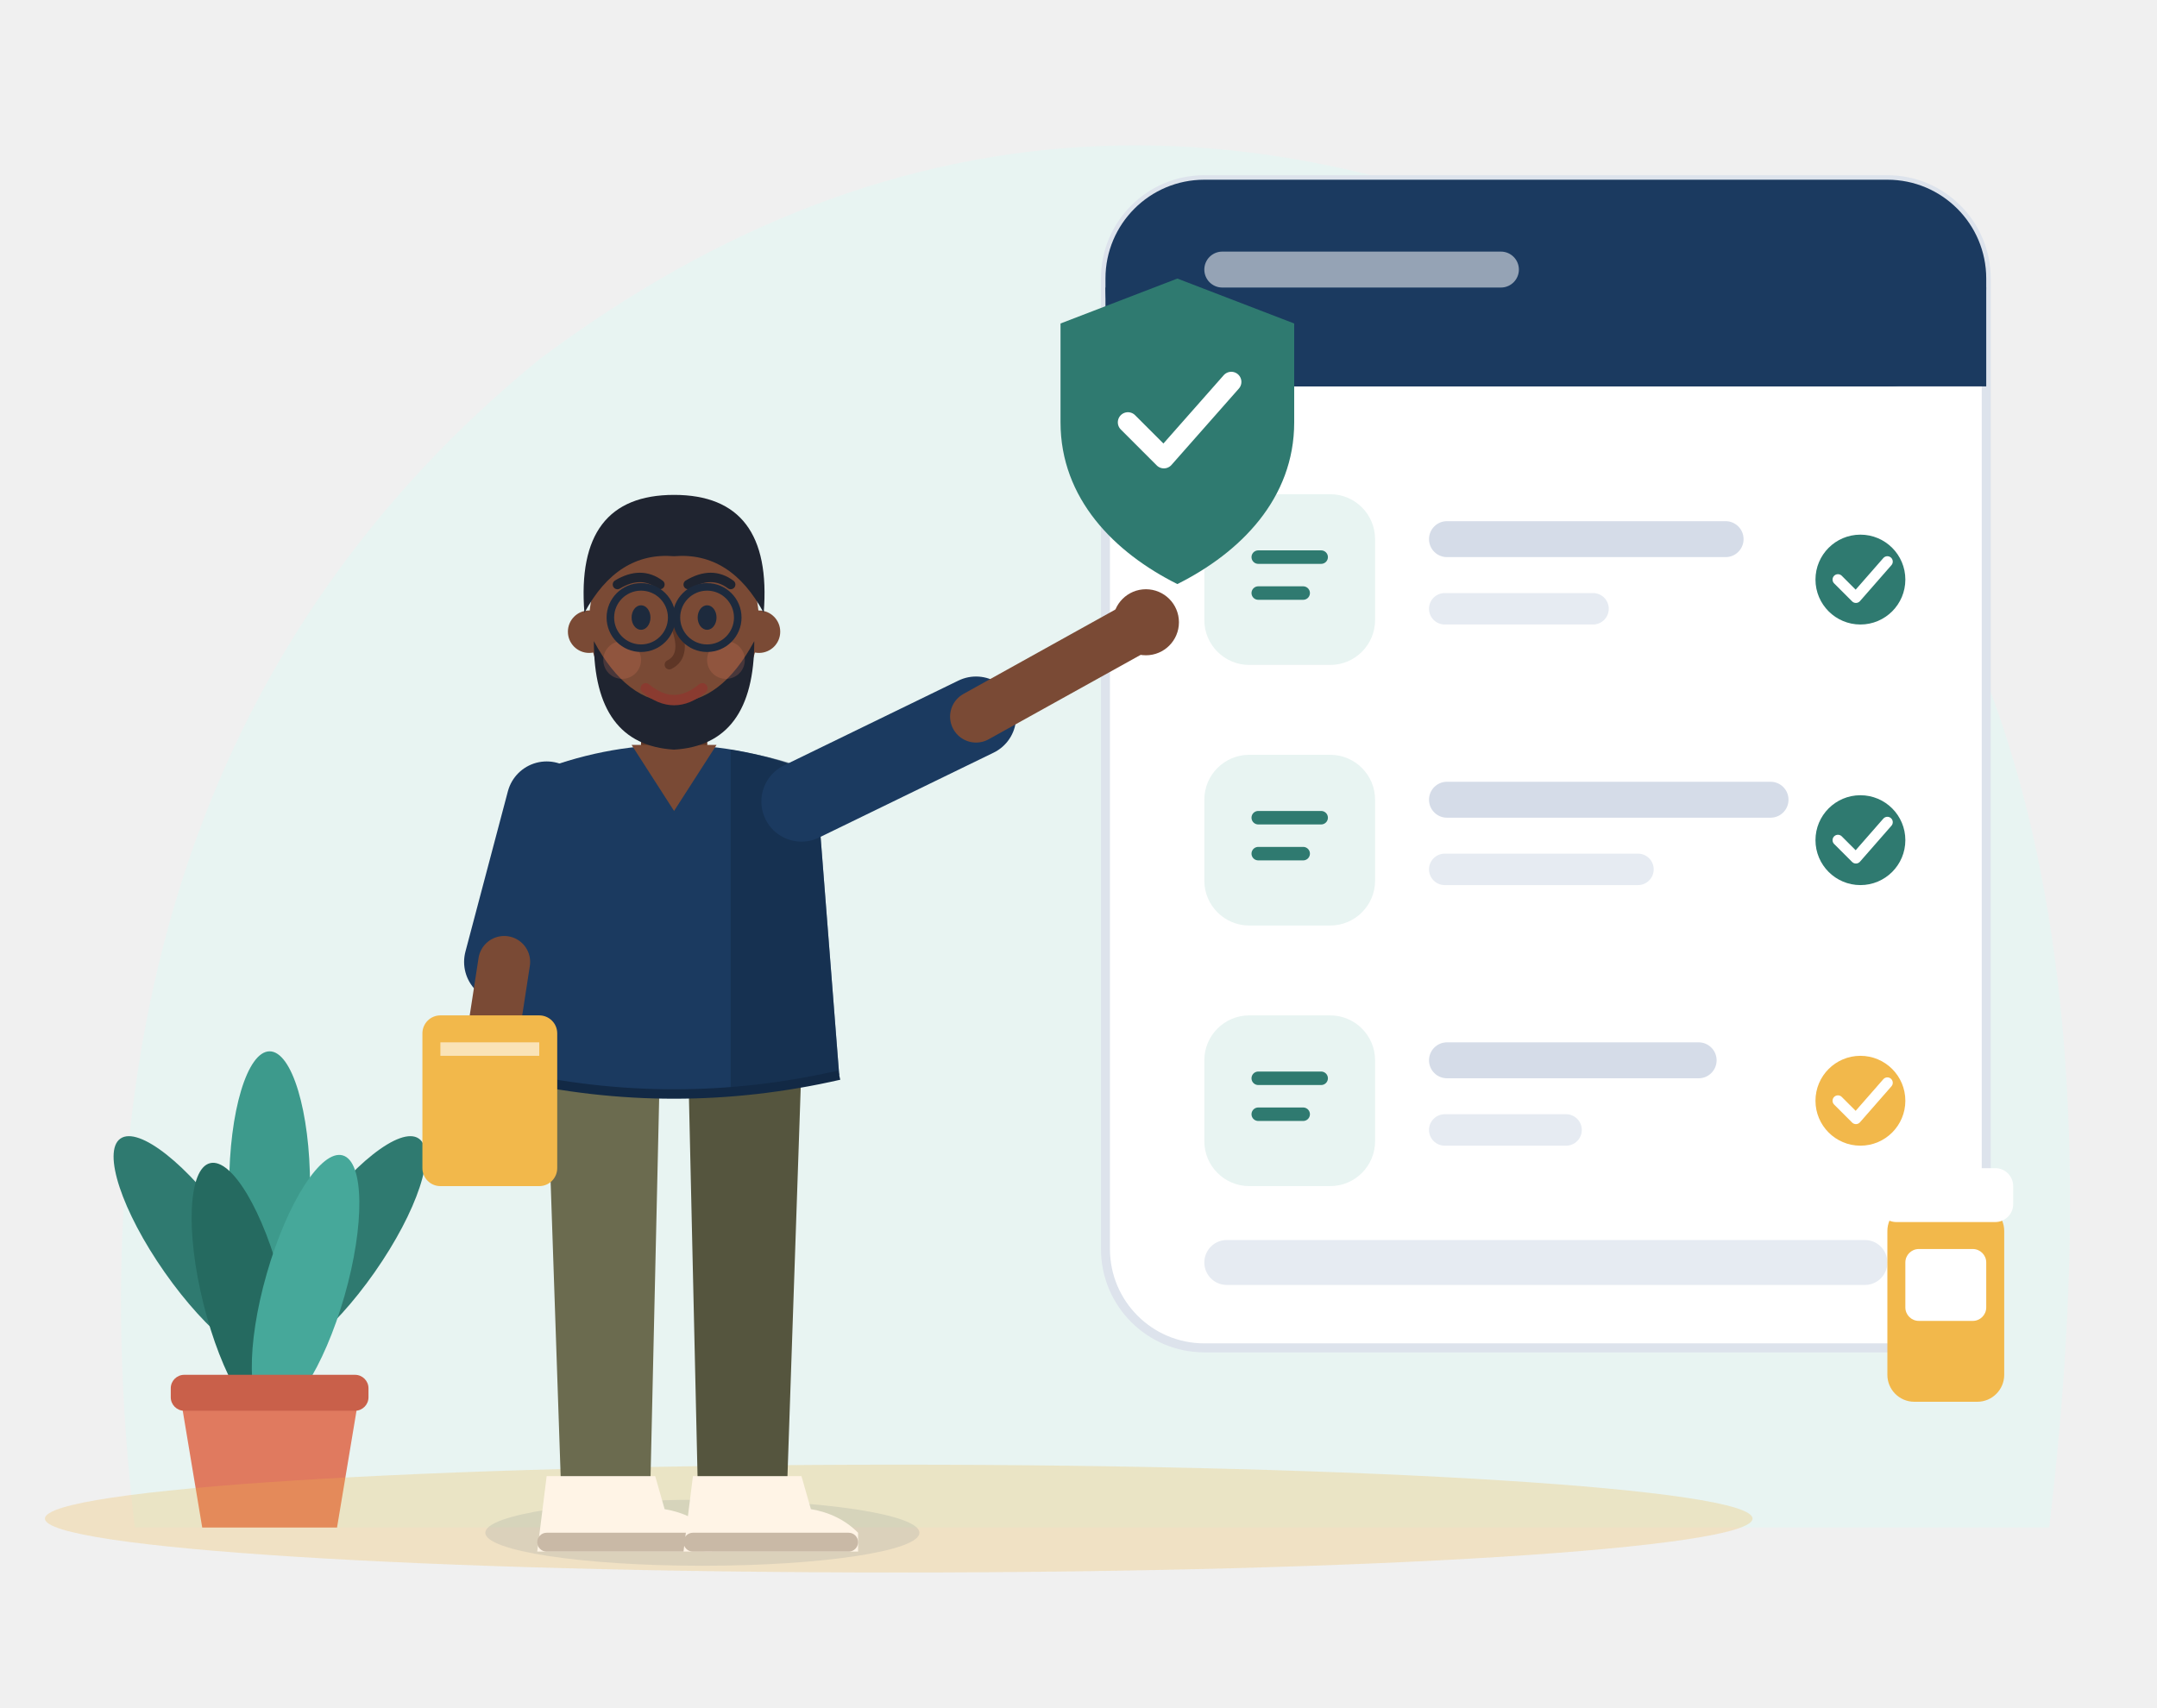
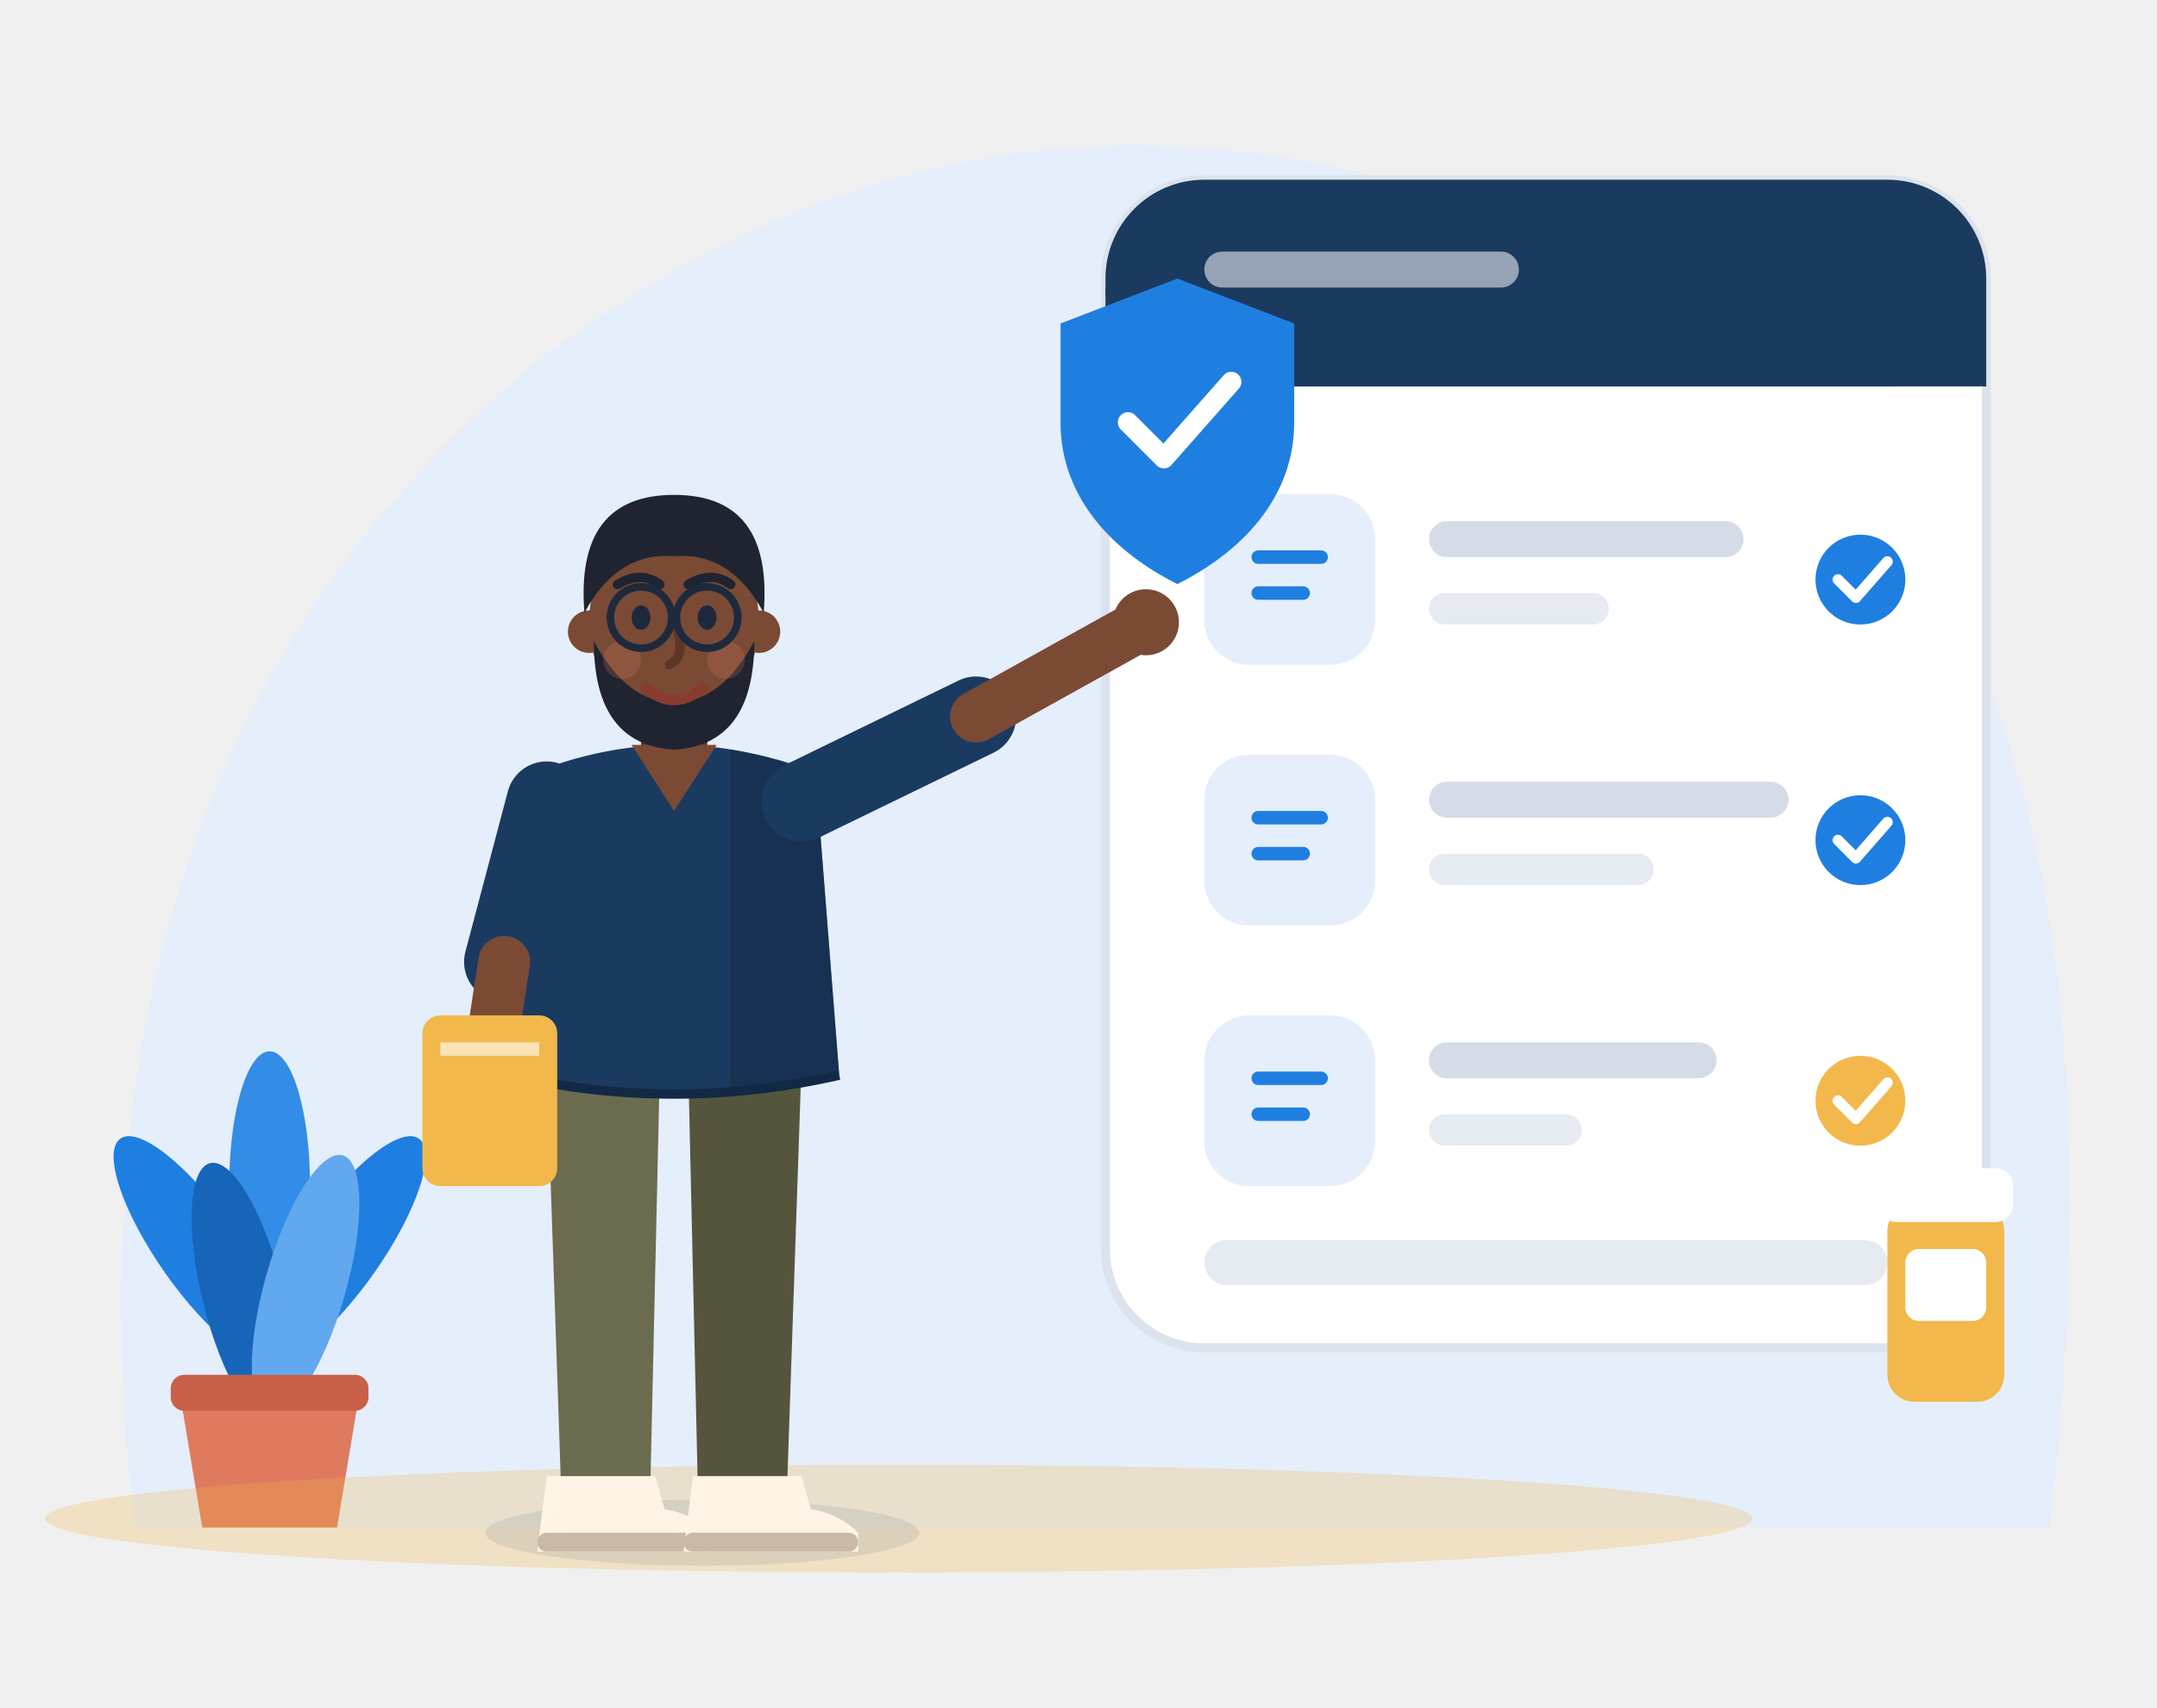
<svg xmlns="http://www.w3.org/2000/svg" viewBox="0 0 480 380" style="width:100%;height:auto;display:block" role="img" aria-label="Ilustração">
-   <path d="M30 340 Q10 170 120 80 Q240 -10 380 70 Q480 140 456 340Z" fill="#e8f4f2" />
+   <path d="M30 340 Q10 170 120 80 Q240 -10 380 70 Q480 140 456 340Z" fill="#e5eefb" />
  <g transform="translate(246 40)">
    <rect width="196" height="260" rx="22" fill="#fff" stroke="#dde3ec" stroke-width="2" />
    <rect x="0" y="0" width="196" height="46" rx="22" fill="#1b3a60" />
    <rect x="0" y="24" width="196" height="22" fill="#1b3a60" />
    <rect x="22" y="16" width="70" height="8" rx="4" fill="#ffffff88" />
    <g transform="translate(0 0)">
-       <rect x="22" y="70" width="38" height="38" rx="10" fill="#e8f4f2" />
-       <path d="M34 84h14M34 92h10" stroke="#2f7a70" stroke-width="3" stroke-linecap="round" />
+       <rect x="22" y="70" width="38" height="38" rx="10" fill="#e5eefb" />
+       <path d="M34 84h14M34 92h10" stroke="#1f7fe0" stroke-width="3" stroke-linecap="round" />
      <rect x="72" y="76" width="70" height="8" rx="4" fill="#d5dce8" />
      <rect x="72" y="92" width="40" height="7" rx="3.5" fill="#e6ebf2" />
-       <circle cx="168" cy="89" r="10" fill="#2f7a70" />
+       <circle cx="168" cy="89" r="10" fill="#1f7fe0" />
      <path d="M163 89l4 4 7-8" stroke="#fff" stroke-width="2.4" fill="none" stroke-linecap="round" stroke-linejoin="round" />
    </g>
    <g transform="translate(0 58)">
-       <rect x="22" y="70" width="38" height="38" rx="10" fill="#e8f4f2" />
-       <path d="M34 84h14M34 92h10" stroke="#2f7a70" stroke-width="3" stroke-linecap="round" />
+       <rect x="22" y="70" width="38" height="38" rx="10" fill="#e5eefb" />
+       <path d="M34 84h14M34 92h10" stroke="#1f7fe0" stroke-width="3" stroke-linecap="round" />
      <rect x="72" y="76" width="80" height="8" rx="4" fill="#d5dce8" />
      <rect x="72" y="92" width="50" height="7" rx="3.5" fill="#e6ebf2" />
-       <circle cx="168" cy="89" r="10" fill="#2f7a70" />
+       <circle cx="168" cy="89" r="10" fill="#1f7fe0" />
      <path d="M163 89l4 4 7-8" stroke="#fff" stroke-width="2.4" fill="none" stroke-linecap="round" stroke-linejoin="round" />
    </g>
    <g transform="translate(0 116)">
-       <rect x="22" y="70" width="38" height="38" rx="10" fill="#e8f4f2" />
-       <path d="M34 84h14M34 92h10" stroke="#2f7a70" stroke-width="3" stroke-linecap="round" />
+       <rect x="22" y="70" width="38" height="38" rx="10" fill="#e5eefb" />
+       <path d="M34 84h14M34 92h10" stroke="#1f7fe0" stroke-width="3" stroke-linecap="round" />
      <rect x="72" y="76" width="64" height="8" rx="4" fill="#d5dce8" />
      <rect x="72" y="92" width="34" height="7" rx="3.5" fill="#e6ebf2" />
      <circle cx="168" cy="89" r="10" fill="#f2b84b" />
      <path d="M163 89l4 4 7-8" stroke="#fff" stroke-width="2.4" fill="none" stroke-linecap="round" stroke-linejoin="round" />
    </g>
    <rect x="22" y="236" width="152" height="10" rx="5" fill="#e6ebf2" />
  </g>
  <g transform="translate(236 62)">
-     <path d="M26 0l26 10v22c0 17-12 29-26 36C12 61 0 49 0 32V10z" fill="#2f7a70" />
+     <path d="M26 0l26 10v22c0 17-12 29-26 36C12 61 0 49 0 32V10z" fill="#1f7fe0" />
    <path d="M15 32l8 8 15-17" stroke="#fff" stroke-width="4.5" fill="none" stroke-linecap="round" stroke-linejoin="round" />
  </g>
  <rect x="420" y="268" width="26" height="44" rx="6" fill="#f2b84b" />
  <rect x="418" y="260" width="30" height="12" rx="4" fill="#fff" />
  <rect x="424" y="278" width="18" height="16" rx="3" fill="#fff" />
  <g transform="translate(60 340) scale(1.0)">
-     <ellipse cx="-16" cy="-62" rx="9" ry="30" fill="#2f7a70" transform="rotate(-35 -16 -62)" />
-     <ellipse cx="0" cy="-76" rx="9" ry="30" fill="#3d9a8c" transform="rotate(0 0 -76)" />
-     <ellipse cx="16" cy="-62" rx="9" ry="30" fill="#2f7a70" transform="rotate(35 16 -62)" />
-     <ellipse cx="-6" cy="-52" rx="9" ry="30" fill="#256a60" transform="rotate(-14 -6 -52)" />
-     <ellipse cx="8" cy="-54" rx="9" ry="30" fill="#46a89a" transform="rotate(16 8 -54)" />
+     <ellipse cx="-16" cy="-62" rx="9" ry="30" fill="#1f7fe0" transform="rotate(-35 -16 -62)" />
+     <ellipse cx="0" cy="-76" rx="9" ry="30" fill="#338de6" transform="rotate(0 0 -76)" />
+     <ellipse cx="16" cy="-62" rx="9" ry="30" fill="#1f7fe0" transform="rotate(35 16 -62)" />
+     <ellipse cx="-6" cy="-52" rx="9" ry="30" fill="#1765b8" transform="rotate(-14 -6 -52)" />
+     <ellipse cx="8" cy="-54" rx="9" ry="30" fill="#62a8ef" transform="rotate(16 8 -54)" />
    <path d="M-20 -30 L20 -30 L15 0 L-15 0Z" fill="#e07a5f" />
    <rect x="-22" y="-34" width="44" height="8" rx="3" fill="#c9604a" />
  </g>
  <ellipse cx="200" cy="338" rx="190" ry="12" fill="#f2b84b44" />
  <g transform="translate(150 338) scale(1.05)">
    <ellipse cx="6" cy="3" rx="46" ry="7" fill="#1b3a6018" />
    <path d="M-27 -96 L-3 -96 L-5 -8 L-24 -8Z" fill="#6b6b4f" />
    <path d="M3 -96 L27 -96 L24 -8 L5 -8Z" fill="#55553e" />
    <path d="M-27 -9 L-4 -9 L-2 -2 Q4 -1 8 3 L8 7 L-29 7Z" fill="#fff4e6" />
    <rect x="-29" y="3" width="37" height="4" rx="2" fill="#c9b9a6" />
    <path d="M4 -9 L27 -9 L29 -2 Q35 -1 39 3 L39 7 L2 7Z" fill="#fff4e6" />
    <rect x="2" y="3" width="37" height="4" rx="2" fill="#c9b9a6" />
    <g>
      <rect x="-7" y="-174" width="14" height="18" rx="4" fill="#7a4a35" />
      <rect x="-7" y="-166" width="14" height="6" fill="#5e3626" />
      <path d="M-30 -158 Q0 -170 30 -158 L35 -94 Q0 -86 -35 -94Z" fill="#1b3a60" />
      <path d="M12 -163 Q24 -161 30 -158 L35 -94 Q22 -91 12 -90Z" fill="#122945" opacity=".55" />
      <path d="M-9 -164 L0 -150 L9 -164Z" fill="#7a4a35" />
      <path d="M-35 -94 Q0 -86 35 -94" stroke="#122945" stroke-width="2" fill="none" />
      <path d="M-27 -152 L-36 -118" stroke="#1b3a60" stroke-width="17" stroke-linecap="round" />
      <path d="M-36 -118 L-40 -92" stroke="#7a4a35" stroke-width="11" stroke-linecap="round" />
      <circle cx="-40" cy="-92" r="7" fill="#7a4a35" />
      <path d="M27 -152 L64 -170" stroke="#1b3a60" stroke-width="17" stroke-linecap="round" />
      <path d="M64 -170 L100 -190" stroke="#7a4a35" stroke-width="11" stroke-linecap="round" />
      <circle cx="100" cy="-190" r="7" fill="#7a4a35" />
      <g transform="translate(0 0)">
        <circle cx="-18" cy="-188" r="4.5" fill="#7a4a35" />
        <circle cx="18" cy="-188" r="4.5" fill="#7a4a35" />
        <ellipse cx="0" cy="-190" rx="18" ry="21" fill="#7a4a35" />
        <path d="M-17 -186 Q-17 -164 0 -163 Q17 -164 17 -186 Q10 -173 0 -173 Q-10 -173 -17 -186Z" fill="#1f2430" />
        <circle cx="-11" cy="-182" r="4" fill="#e07a5f" opacity=".22" />
        <circle cx="11" cy="-182" r="4" fill="#e07a5f" opacity=".22" />
        <ellipse cx="-7" cy="-191" rx="2" ry="2.6" fill="#1d2a3d" />
        <ellipse cx="7" cy="-191" rx="2" ry="2.6" fill="#1d2a3d" />
        <path d="M-12 -198 q5 -3 9 0M3 -198 q5 -3 9 0" stroke="#1f2430" stroke-width="2" fill="none" stroke-linecap="round" />
        <path d="M0 -190 q3 7 -1 9" stroke="#5e3626" stroke-width="2" fill="none" stroke-linecap="round" />
        <path d="M-6 -176 q6 5 12 0" stroke="#8a3b30" stroke-width="2.2" fill="none" stroke-linecap="round" />
        <circle cx="-7" cy="-191" r="6.5" fill="none" stroke="#1d2a3d" stroke-width="1.6" />
        <circle cx="7" cy="-191" r="6.5" fill="none" stroke="#1d2a3d" stroke-width="1.6" />
        <path d="M-0.5 -191h1" stroke="#1d2a3d" stroke-width="1.6" />
        <path d="M-19 -192 Q-21 -217 0 -217 Q21 -217 19 -192 Q12 -205 0 -204 Q-12 -205 -19 -192Z" fill="#1f2430" />
      </g>
    </g>
  </g>
  <rect x="94" y="226" width="30" height="38" rx="4" fill="#f2b84b" />
  <rect x="98" y="232" width="22" height="3" fill="#fff9" />
</svg>
